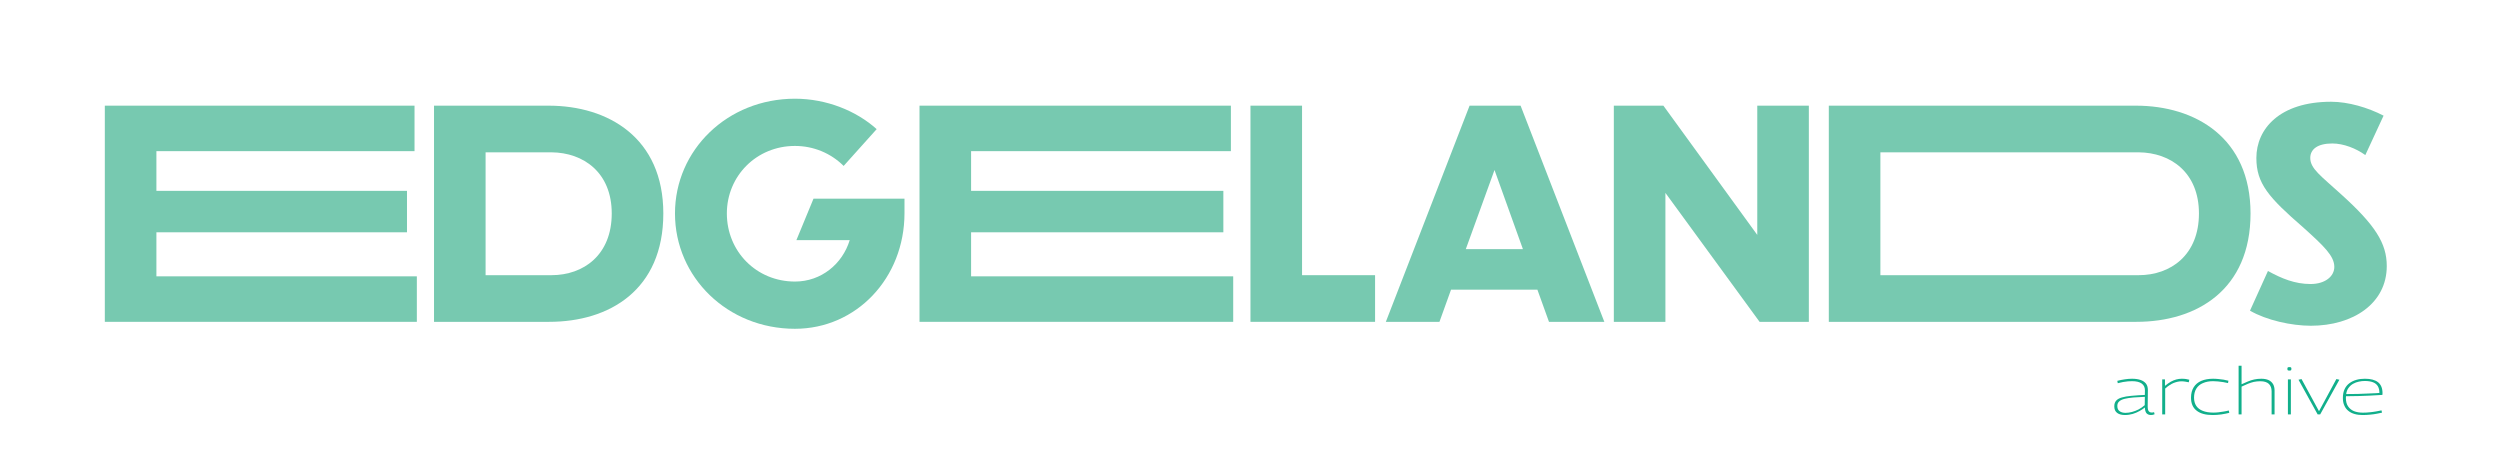
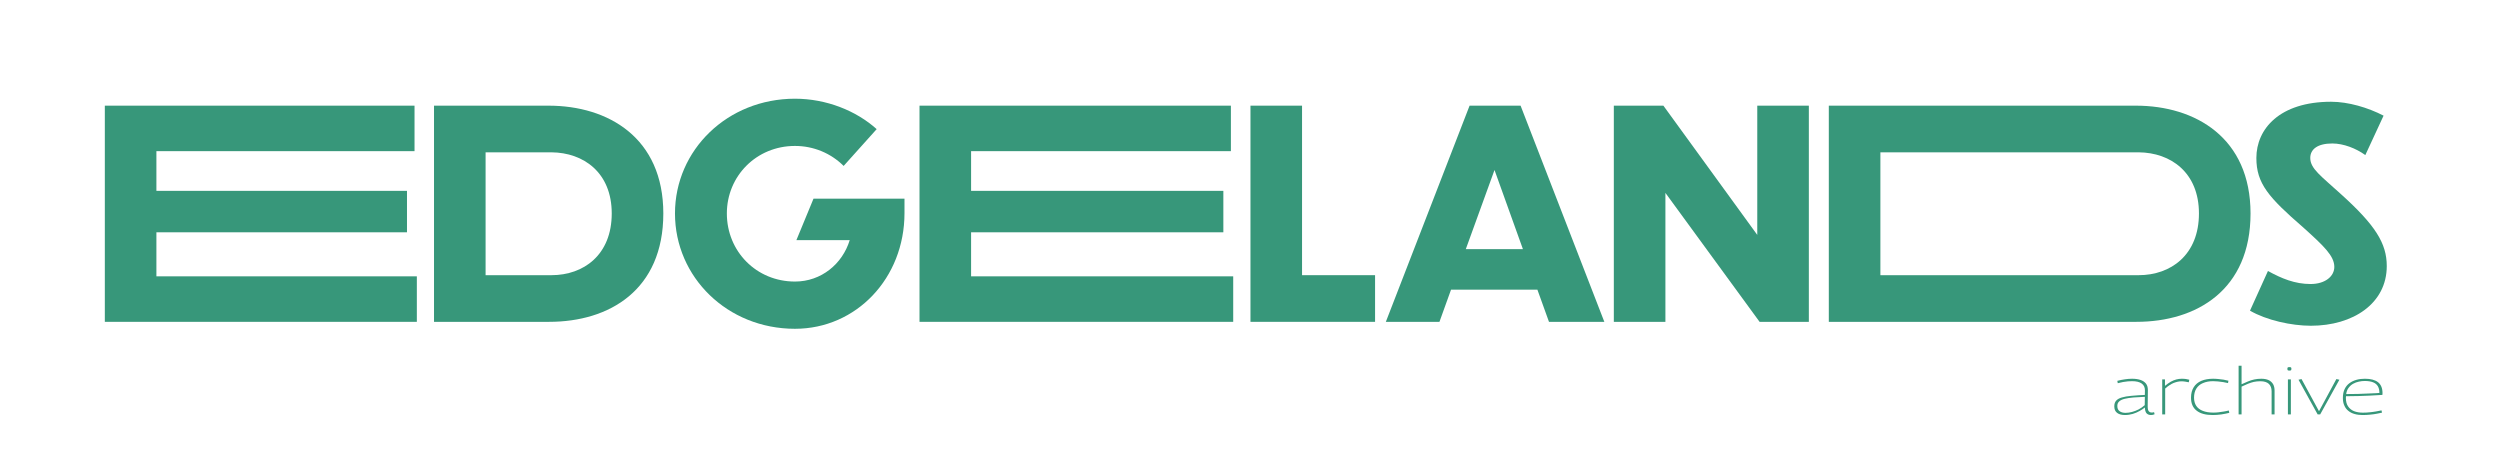
- <svg xmlns="http://www.w3.org/2000/svg" width="100%" height="100%" viewBox="0 0 16054 2992" version="1.1" xml:space="preserve" style="fill-rule:evenodd;clip-rule:evenodd;stroke-linejoin:round;stroke-miterlimit:2;">
-   <g transform="matrix(1,0,0,1,-17759,0)">
+ <svg xmlns="http://www.w3.org/2000/svg" width="100%" height="100%" viewBox="0 0 16054 2992" version="1.1" xml:space="preserve" style="fill-rule:evenodd;clip-rule:evenodd;stroke-linejoin:round;stroke-miterlimit:2;" id="svg19">
+   <defs id="defs19" />
+   <g transform="matrix(1,0,0,1,-17759,0)" id="g19">
    <g id="Artboard1" transform="matrix(1,0,0,1,-0.588173,4231.064)">
-       <rect x="17759.588" y="-4231.064" width="16053.007" height="2991.884" style="fill:none;" />
-       <g transform="matrix(8.333333,0,0,8.333333,22864.459,-3597.208)">
-         <path d="M0,177.3C-52.029,177.3 -92.446,137.552 -92.446,88.426C-92.446,39.523 -52.029,0 0,0C24.34,0 47.339,9.377 62.971,23.446L37.515,51.805C27.689,41.98 14.291,36.398 0,36.398C-29.699,36.398 -52.475,59.62 -52.475,88.426C-52.475,117.678 -29.699,140.901 0,140.901C20.321,140.901 36.621,127.28 42.204,108.97L1.116,108.97L14.291,77.037L84.407,77.037L84.407,88.203C84.407,138.223 47.339,177.3 0,177.3" style="fill:rgb(119,201,176);fill-rule:nonzero;" />
+       <rect x="17759.588" y="-4231.064" width="16053.007" height="2991.884" style="fill:none;" id="rect1" />
+       <g transform="matrix(8.333333,0,0,8.333333,22864.459,-3597.208)" id="g1">
+         <path d="M0,177.3C-52.029,177.3 -92.446,137.552 -92.446,88.426C-92.446,39.523 -52.029,0 0,0C24.34,0 47.339,9.377 62.971,23.446L37.515,51.805C27.689,41.98 14.291,36.398 0,36.398C-29.699,36.398 -52.475,59.62 -52.475,88.426C-52.475,117.678 -29.699,140.901 0,140.901C20.321,140.901 36.621,127.28 42.204,108.97L1.116,108.97L14.291,77.037L84.407,77.037L84.407,88.203C84.407,138.223 47.339,177.3 0,177.3" style="fill:#37977a;fill-rule:nonzero;fill-opacity:1" id="path1" />
      </g>
-       <g transform="matrix(8.333333,0,0,8.333333,23664.309,-2164.372)">
-         <path d="M0,-166.582L239.947,-166.582L239.947,-131.524L39.747,-131.524L39.747,-100.932L234.14,-100.932L234.14,-68.999L39.747,-68.999L39.747,-35.058L241.733,-35.058L241.733,0L0,0L0,-166.582Z" style="fill:rgb(119,201,176);fill-rule:nonzero;" />
+       <g transform="matrix(8.333333,0,0,8.333333,23664.309,-2164.372)" id="g2">
+         <path d="M0,-166.582L239.947,-166.582L239.947,-131.524L39.747,-131.524L39.747,-100.932L234.14,-100.932L234.14,-68.999L39.747,-68.999L39.747,-35.058L241.733,-35.058L241.733,0L0,0L0,-166.582Z" style="fill:#37977a;fill-rule:nonzero;fill-opacity:1" id="path2" />
      </g>
-       <g transform="matrix(8.333333,0,0,8.333333,20877.858,-3252.944)">
-         <path d="M0,94.678L50.762,94.678C75.548,94.678 97.209,79.048 97.209,47.115C97.209,15.63 75.548,0.222 50.762,-0.001L0,-0.001L0,94.678ZM-39.747,-35.952L48.529,-35.952C94.529,-35.952 136.956,-11.166 136.956,47.115C136.956,106.066 95.422,130.63 48.975,130.63L-39.747,130.63L-39.747,-35.952Z" style="fill:rgb(119,201,176);fill-rule:nonzero;" />
+       <g transform="matrix(8.333333,0,0,8.333333,20877.858,-3252.944)" id="g3">
+         <path d="M0,94.678L50.762,94.678C75.548,94.678 97.209,79.048 97.209,47.115C97.209,15.63 75.548,0.222 50.762,-0.001L0,-0.001L0,94.678ZM-39.747,-35.952L48.529,-35.952C94.529,-35.952 136.956,-11.166 136.956,47.115C136.956,106.066 95.422,130.63 48.975,130.63L-39.747,130.63L-39.747,-35.952Z" style="fill:#37977a;fill-rule:nonzero;fill-opacity:1" id="path3" />
      </g>
-       <g transform="matrix(8.333333,0,0,8.333333,18432.729,-2164.369)">
-         <path d="M0,-166.582L238.651,-166.582L238.651,-131.524L39.747,-131.524L39.747,-100.932L232.844,-100.932L232.844,-68.999L39.747,-68.999L39.747,-35.058L240.437,-35.058L240.437,0L0,0L0,-166.582Z" style="fill:rgb(119,201,176);fill-rule:nonzero;" />
+       <g transform="matrix(8.333333,0,0,8.333333,18432.729,-2164.369)" id="g4">
+         <path d="M0,-166.582L238.651,-166.582L238.651,-131.524L39.747,-131.524L39.747,-100.932L232.844,-100.932L232.844,-68.999L39.747,-68.999L39.747,-35.058L240.437,-35.058L240.437,0L0,0L0,-166.582Z" style="fill:#37977a;fill-rule:nonzero;fill-opacity:1" id="path4" />
      </g>
-       <g transform="matrix(8.333333,0,0,8.333333,26120.812,-2164.367)">
-         <path d="M0,-166.582L0,-35.952L56.272,-35.952L56.272,0L-39.747,0L-39.747,-166.582L0,-166.582Z" style="fill:rgb(119,201,176);fill-rule:nonzero;" />
+       <g transform="matrix(8.333333,0,0,8.333333,26120.812,-2164.367)" id="g5">
+         <path d="M0,-166.582L0,-35.952L56.272,-35.952L56.272,0L-39.747,0L-39.747,-166.582L0,-166.582Z" style="fill:#37977a;fill-rule:nonzero;fill-opacity:1" id="path5" />
      </g>
-       <g transform="matrix(8.333333,0,0,8.333333,27539.079,-3085.479)">
-         <path d="M0,54.485L-21.884,-6.476L-43.991,54.485L0,54.485ZM11.165,85.747L-55.379,85.747L-64.31,110.534L-105.621,110.534L-41.088,-56.049L-1.787,-56.049L62.747,110.534L20.097,110.534L11.165,85.747Z" style="fill:rgb(119,201,176);fill-rule:nonzero;" />
+       <g transform="matrix(8.333333,0,0,8.333333,27539.079,-3085.479)" id="g6">
+         <path d="M0,54.485L-21.884,-6.476L-43.991,54.485L0,54.485ZM11.165,85.747L-55.379,85.747L-64.31,110.534L-105.621,110.534L-41.088,-56.049L-1.787,-56.049L62.747,110.534L20.097,110.534L11.165,85.747Z" style="fill:#37977a;fill-rule:nonzero;fill-opacity:1" id="path6" />
      </g>
-       <g transform="matrix(8.333333,0,0,8.333333,28454.183,-2724.484)">
-         <path d="M0,-32.154L0,67.214L-39.747,67.214L-39.747,-99.368L-1.563,-99.368L70.786,0.224L70.786,-99.368L110.533,-99.368L110.533,67.214L72.573,67.214L0,-32.154Z" style="fill:rgb(119,201,176);fill-rule:nonzero;" />
+       <g transform="matrix(8.333333,0,0,8.333333,28454.183,-2724.484)" id="g7">
+         <path d="M0,-32.154L0,67.214L-39.747,67.214L-39.747,-99.368L-1.563,-99.368L70.786,0.224L70.786,-99.368L110.533,-99.368L110.533,67.214L72.573,67.214L0,-32.154Z" style="fill:#37977a;fill-rule:nonzero;fill-opacity:1" id="path7" />
      </g>
-       <g transform="matrix(8.333333,0,0,8.333333,29834.717,-3252.952)">
-         <path d="M0,94.678L199.031,94.678C223.817,94.678 245.478,79.048 245.478,47.115C245.478,15.63 223.817,0.222 199.031,-0.001L0,-0.001L0,94.678ZM-39.747,-35.952L196.799,-35.952C242.798,-35.952 285.225,-11.166 285.225,47.115C285.225,106.066 243.691,130.63 197.245,130.63L-39.747,130.63L-39.747,-35.952Z" style="fill:rgb(119,201,176);fill-rule:nonzero;" />
+       <g transform="matrix(8.333333,0,0,8.333333,29834.717,-3252.952)" id="g8">
+         <path d="M0,94.678L199.031,94.678C223.817,94.678 245.478,79.048 245.478,47.115C245.478,15.63 223.817,0.222 199.031,-0.001L0,-0.001L0,94.678ZM-39.747,-35.952L196.799,-35.952C242.798,-35.952 285.225,-11.166 285.225,47.115C285.225,106.066 243.691,130.63 197.245,130.63L-39.747,130.63L-39.747,-35.952Z" style="fill:#37977a;fill-rule:nonzero;fill-opacity:1" id="path8" />
      </g>
-       <g transform="matrix(8.333333,0,0,8.333333,32948.744,-2481.635)">
-         <path d="M0,-90.437C-7.146,-95.574 -16.747,-99.37 -25.456,-99.37C-36.844,-99.37 -42.427,-94.903 -42.427,-88.204C-42.427,-79.942 -34.164,-74.359 -18.98,-60.515C7.816,-36.399 16.524,-22.331 16.524,-4.913C16.524,23.893 -9.378,41.087 -41.98,41.087C-56.941,41.087 -76.145,36.843 -88.873,29.475L-75.028,-1.117C-64.533,4.689 -54.262,8.931 -42.203,8.931C-30.815,8.931 -23.893,2.902 -23.893,-4.244C-23.893,-12.729 -31.932,-20.322 -47.786,-34.613C-74.582,-57.835 -83.961,-68.554 -83.961,-88.204C-83.961,-110.534 -66.096,-131.524 -26.349,-131.524C-13.174,-131.524 2.01,-127.059 14.068,-120.806L0,-90.437Z" style="fill:rgb(119,201,176);fill-rule:nonzero;" />
+       <g transform="matrix(8.333333,0,0,8.333333,32948.744,-2481.635)" id="g9">
+         <path d="M0,-90.437C-7.146,-95.574 -16.747,-99.37 -25.456,-99.37C-36.844,-99.37 -42.427,-94.903 -42.427,-88.204C-42.427,-79.942 -34.164,-74.359 -18.98,-60.515C7.816,-36.399 16.524,-22.331 16.524,-4.913C16.524,23.893 -9.378,41.087 -41.98,41.087C-56.941,41.087 -76.145,36.843 -88.873,29.475L-75.028,-1.117C-64.533,4.689 -54.262,8.931 -42.203,8.931C-30.815,8.931 -23.893,2.902 -23.893,-4.244C-23.893,-12.729 -31.932,-20.322 -47.786,-34.613C-74.582,-57.835 -83.961,-68.554 -83.961,-88.204C-83.961,-110.534 -66.096,-131.524 -26.349,-131.524C-13.174,-131.524 2.01,-127.059 14.068,-120.806L0,-90.437Z" style="fill:#37977a;fill-rule:nonzero;fill-opacity:1" id="path9" />
      </g>
-       <g transform="matrix(8.333333,0,0,8.333333,18213.859,-4220.499)">
-         <g transform="matrix(50.6599,0,0,50.6599,1571.754,318.0442)">
-           <path d="M0.059,-0.122C0.059,-0.158 0.068,-0.187 0.087,-0.208C0.106,-0.23 0.135,-0.246 0.174,-0.257C0.213,-0.269 0.261,-0.277 0.319,-0.282C0.378,-0.288 0.446,-0.292 0.524,-0.296L0.525,-0.367C0.525,-0.411 0.509,-0.445 0.476,-0.469C0.443,-0.493 0.394,-0.505 0.329,-0.505C0.309,-0.505 0.287,-0.504 0.264,-0.502C0.241,-0.5 0.216,-0.496 0.191,-0.492C0.166,-0.487 0.139,-0.481 0.112,-0.474L0.105,-0.51C0.143,-0.52 0.181,-0.528 0.219,-0.533C0.258,-0.539 0.294,-0.542 0.329,-0.542C0.378,-0.542 0.42,-0.536 0.457,-0.524C0.493,-0.512 0.521,-0.493 0.541,-0.468C0.561,-0.442 0.57,-0.409 0.57,-0.367L0.567,-0.123C0.567,-0.086 0.572,-0.06 0.584,-0.047C0.595,-0.034 0.611,-0.028 0.63,-0.028C0.636,-0.028 0.641,-0.028 0.647,-0.029C0.653,-0.03 0.658,-0.032 0.664,-0.034L0.672,-0.002C0.663,0.002 0.654,0.005 0.645,0.007C0.636,0.009 0.627,0.01 0.618,0.01C0.589,0.01 0.567,0.001 0.55,-0.016C0.534,-0.034 0.526,-0.063 0.524,-0.105C0.501,-0.086 0.474,-0.068 0.443,-0.051C0.412,-0.033 0.378,-0.019 0.34,-0.007C0.303,0.004 0.262,0.01 0.218,0.01C0.195,0.01 0.173,0.007 0.154,0.002C0.134,-0.003 0.118,-0.011 0.103,-0.022C0.089,-0.032 0.078,-0.046 0.07,-0.063C0.063,-0.079 0.059,-0.099 0.059,-0.122ZM0.105,-0.128C0.105,-0.092 0.116,-0.066 0.139,-0.049C0.162,-0.032 0.192,-0.023 0.229,-0.023C0.262,-0.023 0.295,-0.028 0.329,-0.037C0.363,-0.046 0.397,-0.059 0.43,-0.076C0.463,-0.094 0.494,-0.115 0.522,-0.14L0.524,-0.267C0.46,-0.264 0.402,-0.261 0.35,-0.257C0.299,-0.252 0.254,-0.246 0.218,-0.237C0.181,-0.228 0.153,-0.215 0.134,-0.197C0.114,-0.18 0.105,-0.157 0.105,-0.128Z" style="fill:rgb(17,175,139);fill-rule:nonzero;" />
+       <g transform="matrix(8.333333,0,0,8.333333,18213.859,-4220.499)" id="g18">
+         <g transform="matrix(50.6599,0,0,50.6599,1571.754,318.0442)" id="g10">
+           <path d="M0.059,-0.122C0.059,-0.158 0.068,-0.187 0.087,-0.208C0.106,-0.23 0.135,-0.246 0.174,-0.257C0.213,-0.269 0.261,-0.277 0.319,-0.282C0.378,-0.288 0.446,-0.292 0.524,-0.296L0.525,-0.367C0.525,-0.411 0.509,-0.445 0.476,-0.469C0.443,-0.493 0.394,-0.505 0.329,-0.505C0.309,-0.505 0.287,-0.504 0.264,-0.502C0.241,-0.5 0.216,-0.496 0.191,-0.492C0.166,-0.487 0.139,-0.481 0.112,-0.474L0.105,-0.51C0.143,-0.52 0.181,-0.528 0.219,-0.533C0.258,-0.539 0.294,-0.542 0.329,-0.542C0.378,-0.542 0.42,-0.536 0.457,-0.524C0.493,-0.512 0.521,-0.493 0.541,-0.468C0.561,-0.442 0.57,-0.409 0.57,-0.367L0.567,-0.123C0.567,-0.086 0.572,-0.06 0.584,-0.047C0.595,-0.034 0.611,-0.028 0.63,-0.028C0.636,-0.028 0.641,-0.028 0.647,-0.029C0.653,-0.03 0.658,-0.032 0.664,-0.034L0.672,-0.002C0.663,0.002 0.654,0.005 0.645,0.007C0.636,0.009 0.627,0.01 0.618,0.01C0.589,0.01 0.567,0.001 0.55,-0.016C0.534,-0.034 0.526,-0.063 0.524,-0.105C0.501,-0.086 0.474,-0.068 0.443,-0.051C0.412,-0.033 0.378,-0.019 0.34,-0.007C0.303,0.004 0.262,0.01 0.218,0.01C0.195,0.01 0.173,0.007 0.154,0.002C0.134,-0.003 0.118,-0.011 0.103,-0.022C0.089,-0.032 0.078,-0.046 0.07,-0.063C0.063,-0.079 0.059,-0.099 0.059,-0.122ZM0.105,-0.128C0.105,-0.092 0.116,-0.066 0.139,-0.049C0.162,-0.032 0.192,-0.023 0.229,-0.023C0.262,-0.023 0.295,-0.028 0.329,-0.037C0.363,-0.046 0.397,-0.059 0.43,-0.076C0.463,-0.094 0.494,-0.115 0.522,-0.14L0.524,-0.267C0.46,-0.264 0.402,-0.261 0.35,-0.257C0.299,-0.252 0.254,-0.246 0.218,-0.237C0.181,-0.228 0.153,-0.215 0.134,-0.197C0.114,-0.18 0.105,-0.157 0.105,-0.128Z" style="fill:#37977a;fill-rule:nonzero;fill-opacity:1" id="path10" />
        </g>
-         <g transform="matrix(50.6599,0,0,50.6599,1606.659,318.0442)">
-           <path d="M0.141,-0.532L0.141,-0.434C0.173,-0.46 0.202,-0.481 0.23,-0.497C0.258,-0.512 0.286,-0.524 0.313,-0.531C0.34,-0.538 0.368,-0.542 0.395,-0.542C0.417,-0.542 0.439,-0.541 0.459,-0.538C0.48,-0.535 0.497,-0.531 0.511,-0.527L0.503,-0.488C0.487,-0.492 0.468,-0.496 0.449,-0.498C0.429,-0.501 0.411,-0.503 0.393,-0.503C0.355,-0.503 0.315,-0.494 0.273,-0.478C0.232,-0.461 0.189,-0.433 0.144,-0.393L0.144,-0L0.099,-0L0.099,-0.532L0.141,-0.532Z" style="fill:rgb(17,175,139);fill-rule:nonzero;" />
+         <g transform="matrix(50.6599,0,0,50.6599,1606.659,318.0442)" id="g11">
+           <path d="M0.141,-0.532L0.141,-0.434C0.173,-0.46 0.202,-0.481 0.23,-0.497C0.258,-0.512 0.286,-0.524 0.313,-0.531C0.34,-0.538 0.368,-0.542 0.395,-0.542C0.417,-0.542 0.439,-0.541 0.459,-0.538C0.48,-0.535 0.497,-0.531 0.511,-0.527L0.503,-0.488C0.487,-0.492 0.468,-0.496 0.449,-0.498C0.429,-0.501 0.411,-0.503 0.393,-0.503C0.355,-0.503 0.315,-0.494 0.273,-0.478C0.232,-0.461 0.189,-0.433 0.144,-0.393L0.144,-0L0.099,-0L0.099,-0.532L0.141,-0.532Z" style="fill:#37977a;fill-rule:nonzero;fill-opacity:1" id="path11" />
        </g>
-         <g transform="matrix(50.6599,0,0,50.6599,1630.874,318.0442)">
-           <path d="M0.059,-0.254C0.059,-0.317 0.073,-0.37 0.1,-0.413C0.127,-0.456 0.165,-0.488 0.216,-0.51C0.266,-0.531 0.326,-0.542 0.394,-0.542C0.418,-0.542 0.444,-0.541 0.472,-0.538C0.499,-0.535 0.527,-0.532 0.554,-0.528C0.581,-0.523 0.606,-0.518 0.628,-0.512L0.622,-0.476C0.599,-0.482 0.574,-0.487 0.548,-0.491C0.521,-0.495 0.495,-0.498 0.468,-0.501C0.442,-0.503 0.418,-0.505 0.395,-0.505C0.336,-0.505 0.284,-0.495 0.241,-0.476C0.197,-0.458 0.164,-0.43 0.14,-0.392C0.117,-0.355 0.105,-0.309 0.105,-0.254C0.105,-0.204 0.117,-0.162 0.139,-0.129C0.162,-0.095 0.195,-0.07 0.239,-0.053C0.282,-0.036 0.335,-0.027 0.397,-0.027C0.421,-0.027 0.447,-0.028 0.474,-0.031C0.501,-0.034 0.529,-0.038 0.556,-0.043C0.584,-0.047 0.61,-0.053 0.634,-0.059L0.641,-0.023C0.605,-0.014 0.564,-0.006 0.519,0.001C0.473,0.007 0.43,0.01 0.389,0.01C0.282,0.01 0.2,-0.012 0.144,-0.057C0.087,-0.101 0.059,-0.167 0.059,-0.254Z" style="fill:rgb(17,175,139);fill-rule:nonzero;" />
+         <g transform="matrix(50.6599,0,0,50.6599,1630.874,318.0442)" id="g12">
+           <path d="M0.059,-0.254C0.059,-0.317 0.073,-0.37 0.1,-0.413C0.127,-0.456 0.165,-0.488 0.216,-0.51C0.266,-0.531 0.326,-0.542 0.394,-0.542C0.418,-0.542 0.444,-0.541 0.472,-0.538C0.499,-0.535 0.527,-0.532 0.554,-0.528C0.581,-0.523 0.606,-0.518 0.628,-0.512L0.622,-0.476C0.599,-0.482 0.574,-0.487 0.548,-0.491C0.521,-0.495 0.495,-0.498 0.468,-0.501C0.442,-0.503 0.418,-0.505 0.395,-0.505C0.336,-0.505 0.284,-0.495 0.241,-0.476C0.197,-0.458 0.164,-0.43 0.14,-0.392C0.117,-0.355 0.105,-0.309 0.105,-0.254C0.105,-0.204 0.117,-0.162 0.139,-0.129C0.162,-0.095 0.195,-0.07 0.239,-0.053C0.282,-0.036 0.335,-0.027 0.397,-0.027C0.421,-0.027 0.447,-0.028 0.474,-0.031C0.501,-0.034 0.529,-0.038 0.556,-0.043C0.584,-0.047 0.61,-0.053 0.634,-0.059L0.641,-0.023C0.605,-0.014 0.564,-0.006 0.519,0.001C0.473,0.007 0.43,0.01 0.389,0.01C0.282,0.01 0.2,-0.012 0.144,-0.057C0.087,-0.101 0.059,-0.167 0.059,-0.254Z" style="fill:#37977a;fill-rule:nonzero;fill-opacity:1" id="path12" />
        </g>
-         <g transform="matrix(50.6599,0,0,50.6599,1665.525,318.0442)">
-           <path d="M0.099,-0L0.099,-0.74L0.144,-0.74L0.144,-0.458C0.179,-0.474 0.211,-0.489 0.242,-0.501C0.273,-0.514 0.305,-0.524 0.337,-0.531C0.369,-0.538 0.405,-0.542 0.443,-0.542C0.488,-0.542 0.526,-0.535 0.556,-0.521C0.586,-0.507 0.608,-0.486 0.624,-0.459C0.639,-0.432 0.646,-0.399 0.646,-0.361L0.646,-0L0.601,-0L0.601,-0.351C0.601,-0.399 0.587,-0.436 0.56,-0.463C0.532,-0.49 0.489,-0.504 0.43,-0.504C0.394,-0.504 0.361,-0.5 0.33,-0.494C0.3,-0.487 0.27,-0.477 0.24,-0.465C0.211,-0.453 0.179,-0.439 0.144,-0.422L0.144,-0L0.099,-0Z" style="fill:rgb(17,175,139);fill-rule:nonzero;" />
+         <g transform="matrix(50.6599,0,0,50.6599,1665.525,318.0442)" id="g13">
+           <path d="M0.099,-0L0.099,-0.74L0.144,-0.74L0.144,-0.458C0.179,-0.474 0.211,-0.489 0.242,-0.501C0.273,-0.514 0.305,-0.524 0.337,-0.531C0.369,-0.538 0.405,-0.542 0.443,-0.542C0.488,-0.542 0.526,-0.535 0.556,-0.521C0.586,-0.507 0.608,-0.486 0.624,-0.459C0.639,-0.432 0.646,-0.399 0.646,-0.361L0.646,-0L0.601,-0L0.601,-0.351C0.601,-0.399 0.587,-0.436 0.56,-0.463C0.532,-0.49 0.489,-0.504 0.43,-0.504C0.394,-0.504 0.361,-0.5 0.33,-0.494C0.3,-0.487 0.27,-0.477 0.24,-0.465C0.211,-0.453 0.179,-0.439 0.144,-0.422L0.144,-0L0.099,-0Z" style="fill:#37977a;fill-rule:nonzero;fill-opacity:1" id="path13" />
        </g>
-         <g transform="matrix(50.6599,0,0,50.6599,1703.52,318.0442)">
-           <path d="M0.121,-0.666C0.109,-0.666 0.101,-0.668 0.097,-0.671C0.093,-0.675 0.091,-0.682 0.091,-0.693C0.091,-0.703 0.093,-0.711 0.097,-0.714C0.1,-0.717 0.109,-0.719 0.121,-0.719C0.134,-0.719 0.143,-0.717 0.146,-0.714C0.15,-0.711 0.152,-0.703 0.152,-0.693C0.152,-0.682 0.15,-0.675 0.146,-0.671C0.143,-0.668 0.134,-0.666 0.121,-0.666ZM0.099,-0L0.099,-0.532L0.144,-0.532L0.144,-0L0.099,-0Z" style="fill:rgb(17,175,139);fill-rule:nonzero;" />
+         <g transform="matrix(50.6599,0,0,50.6599,1703.52,318.0442)" id="g14">
+           <path d="M0.121,-0.666C0.109,-0.666 0.101,-0.668 0.097,-0.671C0.093,-0.675 0.091,-0.682 0.091,-0.693C0.091,-0.703 0.093,-0.711 0.097,-0.714C0.1,-0.717 0.109,-0.719 0.121,-0.719C0.134,-0.719 0.143,-0.717 0.146,-0.714C0.15,-0.711 0.152,-0.703 0.152,-0.693C0.152,-0.682 0.15,-0.675 0.146,-0.671C0.143,-0.668 0.134,-0.666 0.121,-0.666ZM0.099,-0L0.099,-0.532L0.144,-0.532L0.144,-0L0.099,-0Z" style="fill:#37977a;fill-rule:nonzero;fill-opacity:1" id="path14" />
        </g>
-         <g transform="matrix(50.6599,0,0,50.6599,1716.084,318.0442)">
-           <path d="M0.303,-0L0.012,-0.527L0.058,-0.537L0.324,-0.048L0.588,-0.537L0.634,-0.527L0.342,-0L0.303,-0Z" style="fill:rgb(17,175,139);fill-rule:nonzero;" />
+         <g transform="matrix(50.6599,0,0,50.6599,1716.084,318.0442)" id="g15">
+           <path d="M0.303,-0L0.012,-0.527L0.058,-0.537L0.324,-0.048L0.588,-0.537L0.634,-0.527L0.342,-0L0.303,-0Z" style="fill:#37977a;fill-rule:nonzero;fill-opacity:1" id="path15" />
        </g>
-         <g transform="matrix(50.6599,0,0,50.6599,1747.898,318.0442)">
-           <path d="M0.358,0.01C0.314,0.01 0.273,0.005 0.236,-0.006C0.2,-0.016 0.168,-0.032 0.142,-0.054C0.115,-0.075 0.095,-0.102 0.081,-0.135C0.066,-0.167 0.059,-0.206 0.059,-0.25C0.059,-0.303 0.068,-0.348 0.086,-0.385C0.104,-0.422 0.128,-0.452 0.16,-0.475C0.191,-0.498 0.227,-0.515 0.267,-0.526C0.307,-0.537 0.349,-0.542 0.394,-0.542C0.483,-0.542 0.549,-0.524 0.594,-0.489C0.639,-0.453 0.662,-0.398 0.662,-0.321C0.662,-0.318 0.661,-0.314 0.661,-0.31C0.661,-0.305 0.661,-0.301 0.66,-0.296C0.645,-0.296 0.621,-0.294 0.587,-0.292C0.553,-0.29 0.512,-0.288 0.463,-0.285C0.414,-0.283 0.36,-0.281 0.3,-0.279C0.239,-0.277 0.175,-0.276 0.107,-0.276C0.106,-0.271 0.106,-0.266 0.105,-0.261C0.105,-0.257 0.105,-0.251 0.105,-0.246C0.105,-0.196 0.116,-0.154 0.138,-0.122C0.16,-0.089 0.19,-0.065 0.228,-0.049C0.267,-0.034 0.312,-0.026 0.363,-0.026C0.399,-0.026 0.436,-0.028 0.471,-0.032C0.507,-0.036 0.54,-0.04 0.571,-0.046C0.601,-0.051 0.627,-0.056 0.647,-0.061L0.654,-0.026C0.632,-0.021 0.606,-0.015 0.576,-0.01C0.545,-0.004 0.511,0.001 0.474,0.004C0.437,0.008 0.399,0.01 0.358,0.01ZM0.109,-0.309C0.172,-0.309 0.232,-0.31 0.288,-0.311C0.345,-0.313 0.396,-0.315 0.441,-0.317C0.486,-0.319 0.524,-0.321 0.554,-0.322C0.584,-0.324 0.605,-0.325 0.615,-0.326C0.615,-0.367 0.607,-0.401 0.591,-0.428C0.575,-0.455 0.551,-0.475 0.518,-0.488C0.485,-0.501 0.443,-0.508 0.392,-0.508C0.363,-0.508 0.333,-0.505 0.303,-0.498C0.272,-0.492 0.243,-0.481 0.216,-0.466C0.189,-0.451 0.166,-0.431 0.147,-0.405C0.127,-0.38 0.115,-0.348 0.109,-0.309Z" style="fill:rgb(17,175,139);fill-rule:nonzero;" />
+         <g transform="matrix(50.6599,0,0,50.6599,1747.898,318.0442)" id="g16">
+           <path d="M0.358,0.01C0.314,0.01 0.273,0.005 0.236,-0.006C0.2,-0.016 0.168,-0.032 0.142,-0.054C0.115,-0.075 0.095,-0.102 0.081,-0.135C0.066,-0.167 0.059,-0.206 0.059,-0.25C0.059,-0.303 0.068,-0.348 0.086,-0.385C0.104,-0.422 0.128,-0.452 0.16,-0.475C0.191,-0.498 0.227,-0.515 0.267,-0.526C0.307,-0.537 0.349,-0.542 0.394,-0.542C0.483,-0.542 0.549,-0.524 0.594,-0.489C0.639,-0.453 0.662,-0.398 0.662,-0.321C0.662,-0.318 0.661,-0.314 0.661,-0.31C0.661,-0.305 0.661,-0.301 0.66,-0.296C0.645,-0.296 0.621,-0.294 0.587,-0.292C0.553,-0.29 0.512,-0.288 0.463,-0.285C0.414,-0.283 0.36,-0.281 0.3,-0.279C0.239,-0.277 0.175,-0.276 0.107,-0.276C0.106,-0.271 0.106,-0.266 0.105,-0.261C0.105,-0.257 0.105,-0.251 0.105,-0.246C0.105,-0.196 0.116,-0.154 0.138,-0.122C0.16,-0.089 0.19,-0.065 0.228,-0.049C0.267,-0.034 0.312,-0.026 0.363,-0.026C0.399,-0.026 0.436,-0.028 0.471,-0.032C0.507,-0.036 0.54,-0.04 0.571,-0.046C0.601,-0.051 0.627,-0.056 0.647,-0.061L0.654,-0.026C0.632,-0.021 0.606,-0.015 0.576,-0.01C0.545,-0.004 0.511,0.001 0.474,0.004C0.437,0.008 0.399,0.01 0.358,0.01ZM0.109,-0.309C0.172,-0.309 0.232,-0.31 0.288,-0.311C0.345,-0.313 0.396,-0.315 0.441,-0.317C0.486,-0.319 0.524,-0.321 0.554,-0.322C0.584,-0.324 0.605,-0.325 0.615,-0.326C0.615,-0.367 0.607,-0.401 0.591,-0.428C0.575,-0.455 0.551,-0.475 0.518,-0.488C0.485,-0.501 0.443,-0.508 0.392,-0.508C0.363,-0.508 0.333,-0.505 0.303,-0.498C0.272,-0.492 0.243,-0.481 0.216,-0.466C0.189,-0.451 0.166,-0.431 0.147,-0.405C0.127,-0.38 0.115,-0.348 0.109,-0.309Z" style="fill:#37977a;fill-rule:nonzero;fill-opacity:1" id="path16" />
        </g>
-         <g transform="matrix(50.6599,0,0,50.6599,1784.07,318.0442)">
+         <g transform="matrix(50.6599,0,0,50.6599,1784.07,318.0442)" id="g17">
                </g>
      </g>
    </g>
  </g>
</svg>
